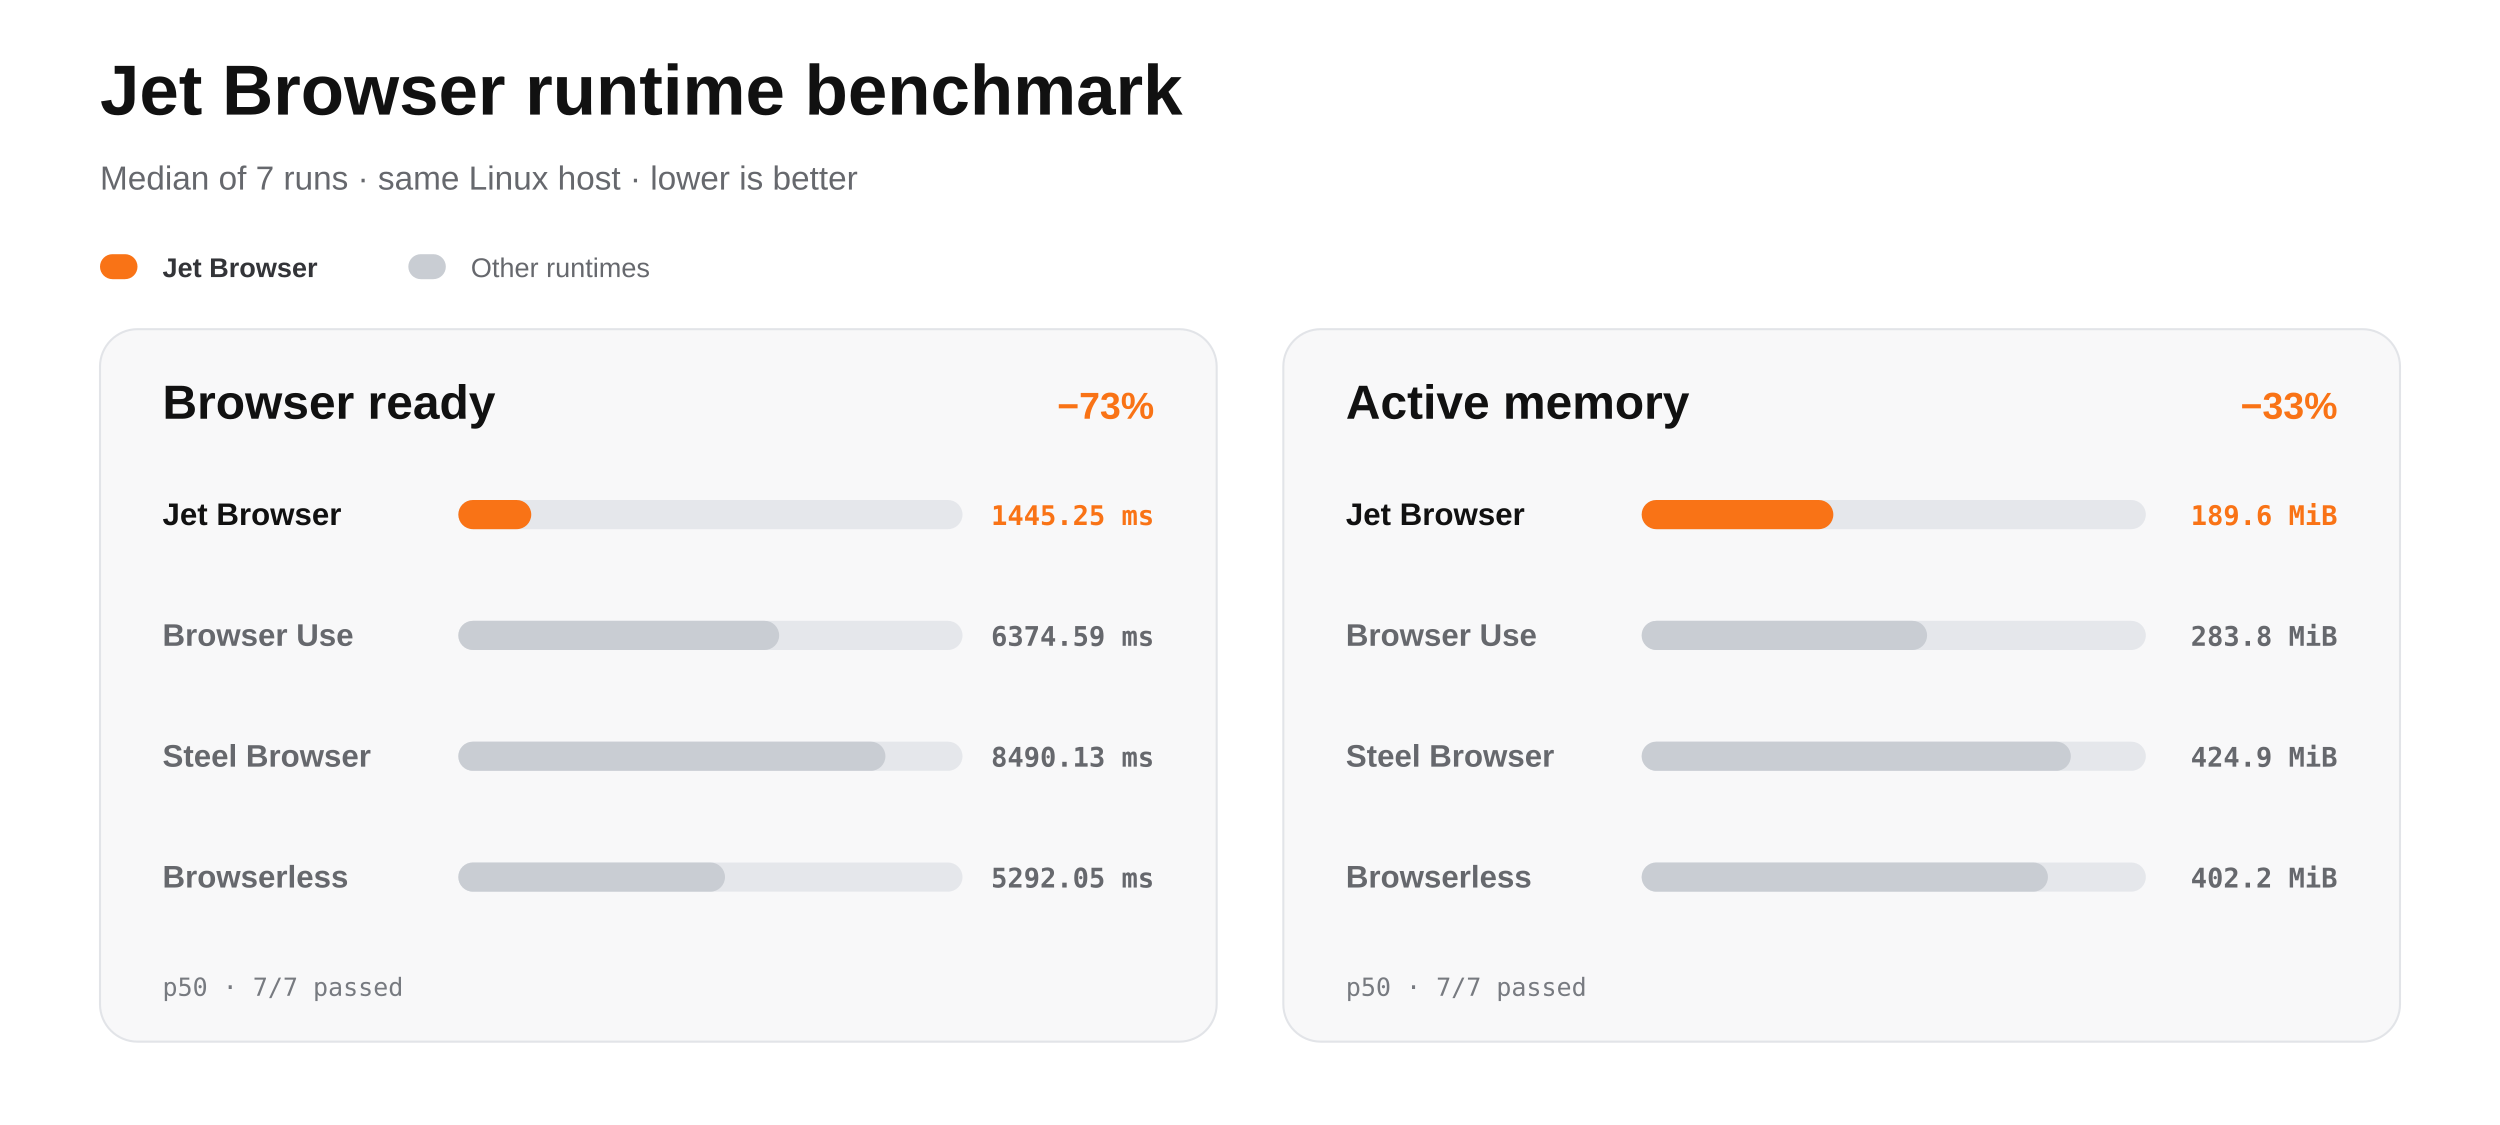
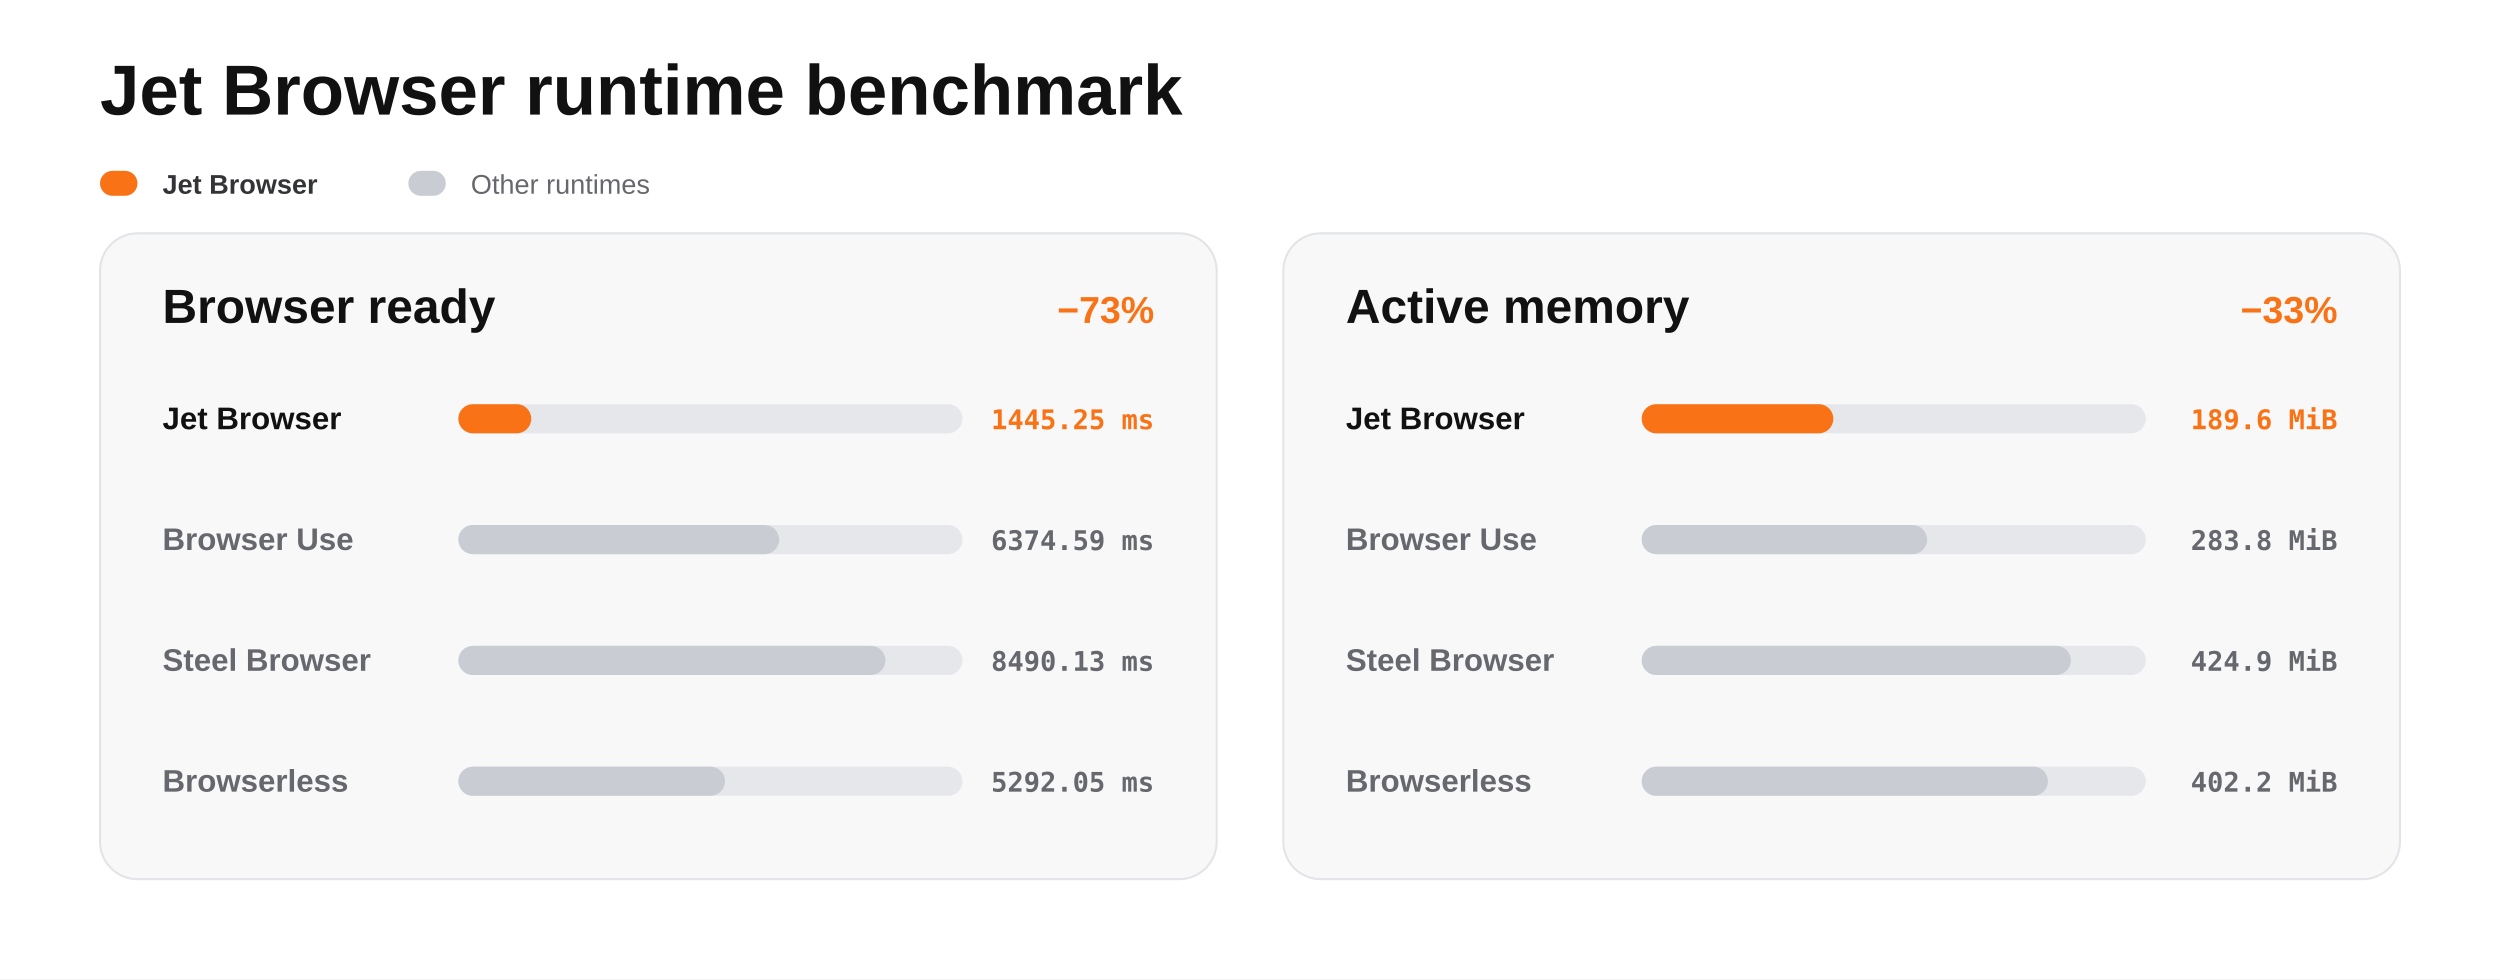
- <svg xmlns="http://www.w3.org/2000/svg" viewBox="0 0 1200 540" role="img" aria-labelledby="jet-runtime-benchmark-title jet-runtime-benchmark-desc">
-   <rect width="1200" height="540" fill="#ffffff" />
+ <svg xmlns="http://www.w3.org/2000/svg" viewBox="0 0 1200 470" role="img" aria-labelledby="jet-runtime-benchmark-title jet-runtime-benchmark-desc">
+   <rect width="1200" height="470" fill="#ffffff" />
  <text x="48" y="55" fill="#111111" font-size="34" font-weight="700" font-family="Arial, Helvetica, sans-serif">Jet Browser runtime benchmark</text>
-   <text x="48" y="91" fill="#66686d" font-size="16" font-family="Arial, Helvetica, sans-serif">Median of 7 runs · same Linux host · lower is better</text>
-   <rect x="48" y="122" width="18" height="12" rx="6" fill="#f97316" />
-   <text x="78" y="133" fill="#333438" font-size="13" font-weight="700" font-family="Arial, Helvetica, sans-serif">Jet Browser</text>
-   <rect x="196" y="122" width="18" height="12" rx="6" fill="#c9cdd3" />
-   <text x="226" y="133" fill="#66686d" font-size="13" font-family="Arial, Helvetica, sans-serif">Other runtimes</text>
+   <rect x="48" y="82" width="18" height="12" rx="6" fill="#f97316" />
+   <text x="78" y="93" fill="#333438" font-size="13" font-weight="700" font-family="Arial, Helvetica, sans-serif">Jet Browser</text>
+   <rect x="196" y="82" width="18" height="12" rx="6" fill="#c9cdd3" />
+   <text x="226" y="93" fill="#66686d" font-size="13" font-family="Arial, Helvetica, sans-serif">Other runtimes</text>
  <g>
-     <rect x="48" y="158" width="536" height="342" rx="18" fill="#f8f8f9" stroke="#e2e4e8" />
-     <text x="78" y="201" fill="#111111" font-size="23" font-weight="700" font-family="Arial, Helvetica, sans-serif">Browser ready</text>
-     <text x="554" y="201" fill="#f97316" font-size="18" font-weight="700" font-family="Arial, Helvetica, sans-serif" text-anchor="end">−73%</text>
-     <text x="78" y="252" fill="#111111" font-size="15" font-weight="700" font-family="Arial, Helvetica, sans-serif">Jet Browser</text>
-     <rect x="220" y="240" width="242" height="14" rx="7" fill="#e5e7eb" />
-     <rect x="220" y="240" width="35" height="14" rx="7" fill="#f97316" />
-     <text x="554" y="252" fill="#f97316" font-size="13" font-weight="700" font-family="ui-monospace, SFMono-Regular, Menlo, monospace" text-anchor="end">1445.25 ms</text>
-     <text x="78" y="310" fill="#66686d" font-size="15" font-weight="600" font-family="Arial, Helvetica, sans-serif">Browser Use</text>
-     <rect x="220" y="298" width="242" height="14" rx="7" fill="#e5e7eb" />
-     <rect x="220" y="298" width="154" height="14" rx="7" fill="#c9cdd3" />
-     <text x="554" y="310" fill="#66686d" font-size="13" font-weight="700" font-family="ui-monospace, SFMono-Regular, Menlo, monospace" text-anchor="end">6374.59 ms</text>
-     <text x="78" y="368" fill="#66686d" font-size="15" font-weight="600" font-family="Arial, Helvetica, sans-serif">Steel Browser</text>
-     <rect x="220" y="356" width="242" height="14" rx="7" fill="#e5e7eb" />
-     <rect x="220" y="356" width="205" height="14" rx="7" fill="#c9cdd3" />
-     <text x="554" y="368" fill="#66686d" font-size="13" font-weight="700" font-family="ui-monospace, SFMono-Regular, Menlo, monospace" text-anchor="end">8490.13 ms</text>
-     <text x="78" y="426" fill="#66686d" font-size="15" font-weight="600" font-family="Arial, Helvetica, sans-serif">Browserless</text>
-     <rect x="220" y="414" width="242" height="14" rx="7" fill="#e5e7eb" />
-     <rect x="220" y="414" width="128" height="14" rx="7" fill="#c9cdd3" />
-     <text x="554" y="426" fill="#66686d" font-size="13" font-weight="700" font-family="ui-monospace, SFMono-Regular, Menlo, monospace" text-anchor="end">5292.05 ms</text>
-     <text x="78" y="478" fill="#777a80" font-size="12" font-family="ui-monospace, SFMono-Regular, Menlo, monospace">p50 · 7/7 passed</text>
+     <rect x="48" y="112" width="536" height="310" rx="18" fill="#f8f8f9" stroke="#e2e4e8" />
+     <text x="78" y="155" fill="#111111" font-size="23" font-weight="700" font-family="Arial, Helvetica, sans-serif">Browser ready</text>
+     <text x="554" y="155" fill="#f97316" font-size="18" font-weight="700" font-family="Arial, Helvetica, sans-serif" text-anchor="end">−73%</text>
+     <text x="78" y="206" fill="#111111" font-size="15" font-weight="700" font-family="Arial, Helvetica, sans-serif">Jet Browser</text>
+     <rect x="220" y="194" width="242" height="14" rx="7" fill="#e5e7eb" />
+     <rect x="220" y="194" width="35" height="14" rx="7" fill="#f97316" />
+     <text x="554" y="206" fill="#f97316" font-size="13" font-weight="700" font-family="ui-monospace, SFMono-Regular, Menlo, monospace" text-anchor="end">1445.25 ms</text>
+     <text x="78" y="264" fill="#66686d" font-size="15" font-weight="600" font-family="Arial, Helvetica, sans-serif">Browser Use</text>
+     <rect x="220" y="252" width="242" height="14" rx="7" fill="#e5e7eb" />
+     <rect x="220" y="252" width="154" height="14" rx="7" fill="#c9cdd3" />
+     <text x="554" y="264" fill="#66686d" font-size="13" font-weight="700" font-family="ui-monospace, SFMono-Regular, Menlo, monospace" text-anchor="end">6374.59 ms</text>
+     <text x="78" y="322" fill="#66686d" font-size="15" font-weight="600" font-family="Arial, Helvetica, sans-serif">Steel Browser</text>
+     <rect x="220" y="310" width="242" height="14" rx="7" fill="#e5e7eb" />
+     <rect x="220" y="310" width="205" height="14" rx="7" fill="#c9cdd3" />
+     <text x="554" y="322" fill="#66686d" font-size="13" font-weight="700" font-family="ui-monospace, SFMono-Regular, Menlo, monospace" text-anchor="end">8490.13 ms</text>
+     <text x="78" y="380" fill="#66686d" font-size="15" font-weight="600" font-family="Arial, Helvetica, sans-serif">Browserless</text>
+     <rect x="220" y="368" width="242" height="14" rx="7" fill="#e5e7eb" />
+     <rect x="220" y="368" width="128" height="14" rx="7" fill="#c9cdd3" />
+     <text x="554" y="380" fill="#66686d" font-size="13" font-weight="700" font-family="ui-monospace, SFMono-Regular, Menlo, monospace" text-anchor="end">5292.05 ms</text>
  </g>
  <g>
-     <rect x="616" y="158" width="536" height="342" rx="18" fill="#f8f8f9" stroke="#e2e4e8" />
-     <text x="646" y="201" fill="#111111" font-size="23" font-weight="700" font-family="Arial, Helvetica, sans-serif">Active memory</text>
-     <text x="1122" y="201" fill="#f97316" font-size="18" font-weight="700" font-family="Arial, Helvetica, sans-serif" text-anchor="end">−33%</text>
-     <text x="646" y="252" fill="#111111" font-size="15" font-weight="700" font-family="Arial, Helvetica, sans-serif">Jet Browser</text>
-     <rect x="788" y="240" width="242" height="14" rx="7" fill="#e5e7eb" />
-     <rect x="788" y="240" width="92" height="14" rx="7" fill="#f97316" />
-     <text x="1122" y="252" fill="#f97316" font-size="13" font-weight="700" font-family="ui-monospace, SFMono-Regular, Menlo, monospace" text-anchor="end">189.6 MiB</text>
-     <text x="646" y="310" fill="#66686d" font-size="15" font-weight="600" font-family="Arial, Helvetica, sans-serif">Browser Use</text>
-     <rect x="788" y="298" width="242" height="14" rx="7" fill="#e5e7eb" />
-     <rect x="788" y="298" width="137" height="14" rx="7" fill="#c9cdd3" />
-     <text x="1122" y="310" fill="#66686d" font-size="13" font-weight="700" font-family="ui-monospace, SFMono-Regular, Menlo, monospace" text-anchor="end">283.8 MiB</text>
-     <text x="646" y="368" fill="#66686d" font-size="15" font-weight="600" font-family="Arial, Helvetica, sans-serif">Steel Browser</text>
-     <rect x="788" y="356" width="242" height="14" rx="7" fill="#e5e7eb" />
-     <rect x="788" y="356" width="206" height="14" rx="7" fill="#c9cdd3" />
-     <text x="1122" y="368" fill="#66686d" font-size="13" font-weight="700" font-family="ui-monospace, SFMono-Regular, Menlo, monospace" text-anchor="end">424.9 MiB</text>
-     <text x="646" y="426" fill="#66686d" font-size="15" font-weight="600" font-family="Arial, Helvetica, sans-serif">Browserless</text>
-     <rect x="788" y="414" width="242" height="14" rx="7" fill="#e5e7eb" />
-     <rect x="788" y="414" width="195" height="14" rx="7" fill="#c9cdd3" />
-     <text x="1122" y="426" fill="#66686d" font-size="13" font-weight="700" font-family="ui-monospace, SFMono-Regular, Menlo, monospace" text-anchor="end">402.2 MiB</text>
-     <text x="646" y="478" fill="#777a80" font-size="12" font-family="ui-monospace, SFMono-Regular, Menlo, monospace">p50 · 7/7 passed</text>
+     <rect x="616" y="112" width="536" height="310" rx="18" fill="#f8f8f9" stroke="#e2e4e8" />
+     <text x="646" y="155" fill="#111111" font-size="23" font-weight="700" font-family="Arial, Helvetica, sans-serif">Active memory</text>
+     <text x="1122" y="155" fill="#f97316" font-size="18" font-weight="700" font-family="Arial, Helvetica, sans-serif" text-anchor="end">−33%</text>
+     <text x="646" y="206" fill="#111111" font-size="15" font-weight="700" font-family="Arial, Helvetica, sans-serif">Jet Browser</text>
+     <rect x="788" y="194" width="242" height="14" rx="7" fill="#e5e7eb" />
+     <rect x="788" y="194" width="92" height="14" rx="7" fill="#f97316" />
+     <text x="1122" y="206" fill="#f97316" font-size="13" font-weight="700" font-family="ui-monospace, SFMono-Regular, Menlo, monospace" text-anchor="end">189.6 MiB</text>
+     <text x="646" y="264" fill="#66686d" font-size="15" font-weight="600" font-family="Arial, Helvetica, sans-serif">Browser Use</text>
+     <rect x="788" y="252" width="242" height="14" rx="7" fill="#e5e7eb" />
+     <rect x="788" y="252" width="137" height="14" rx="7" fill="#c9cdd3" />
+     <text x="1122" y="264" fill="#66686d" font-size="13" font-weight="700" font-family="ui-monospace, SFMono-Regular, Menlo, monospace" text-anchor="end">283.8 MiB</text>
+     <text x="646" y="322" fill="#66686d" font-size="15" font-weight="600" font-family="Arial, Helvetica, sans-serif">Steel Browser</text>
+     <rect x="788" y="310" width="242" height="14" rx="7" fill="#e5e7eb" />
+     <rect x="788" y="310" width="206" height="14" rx="7" fill="#c9cdd3" />
+     <text x="1122" y="322" fill="#66686d" font-size="13" font-weight="700" font-family="ui-monospace, SFMono-Regular, Menlo, monospace" text-anchor="end">424.9 MiB</text>
+     <text x="646" y="380" fill="#66686d" font-size="15" font-weight="600" font-family="Arial, Helvetica, sans-serif">Browserless</text>
+     <rect x="788" y="368" width="242" height="14" rx="7" fill="#e5e7eb" />
+     <rect x="788" y="368" width="195" height="14" rx="7" fill="#c9cdd3" />
+     <text x="1122" y="380" fill="#66686d" font-size="13" font-weight="700" font-family="ui-monospace, SFMono-Regular, Menlo, monospace" text-anchor="end">402.2 MiB</text>
  </g>
</svg>
